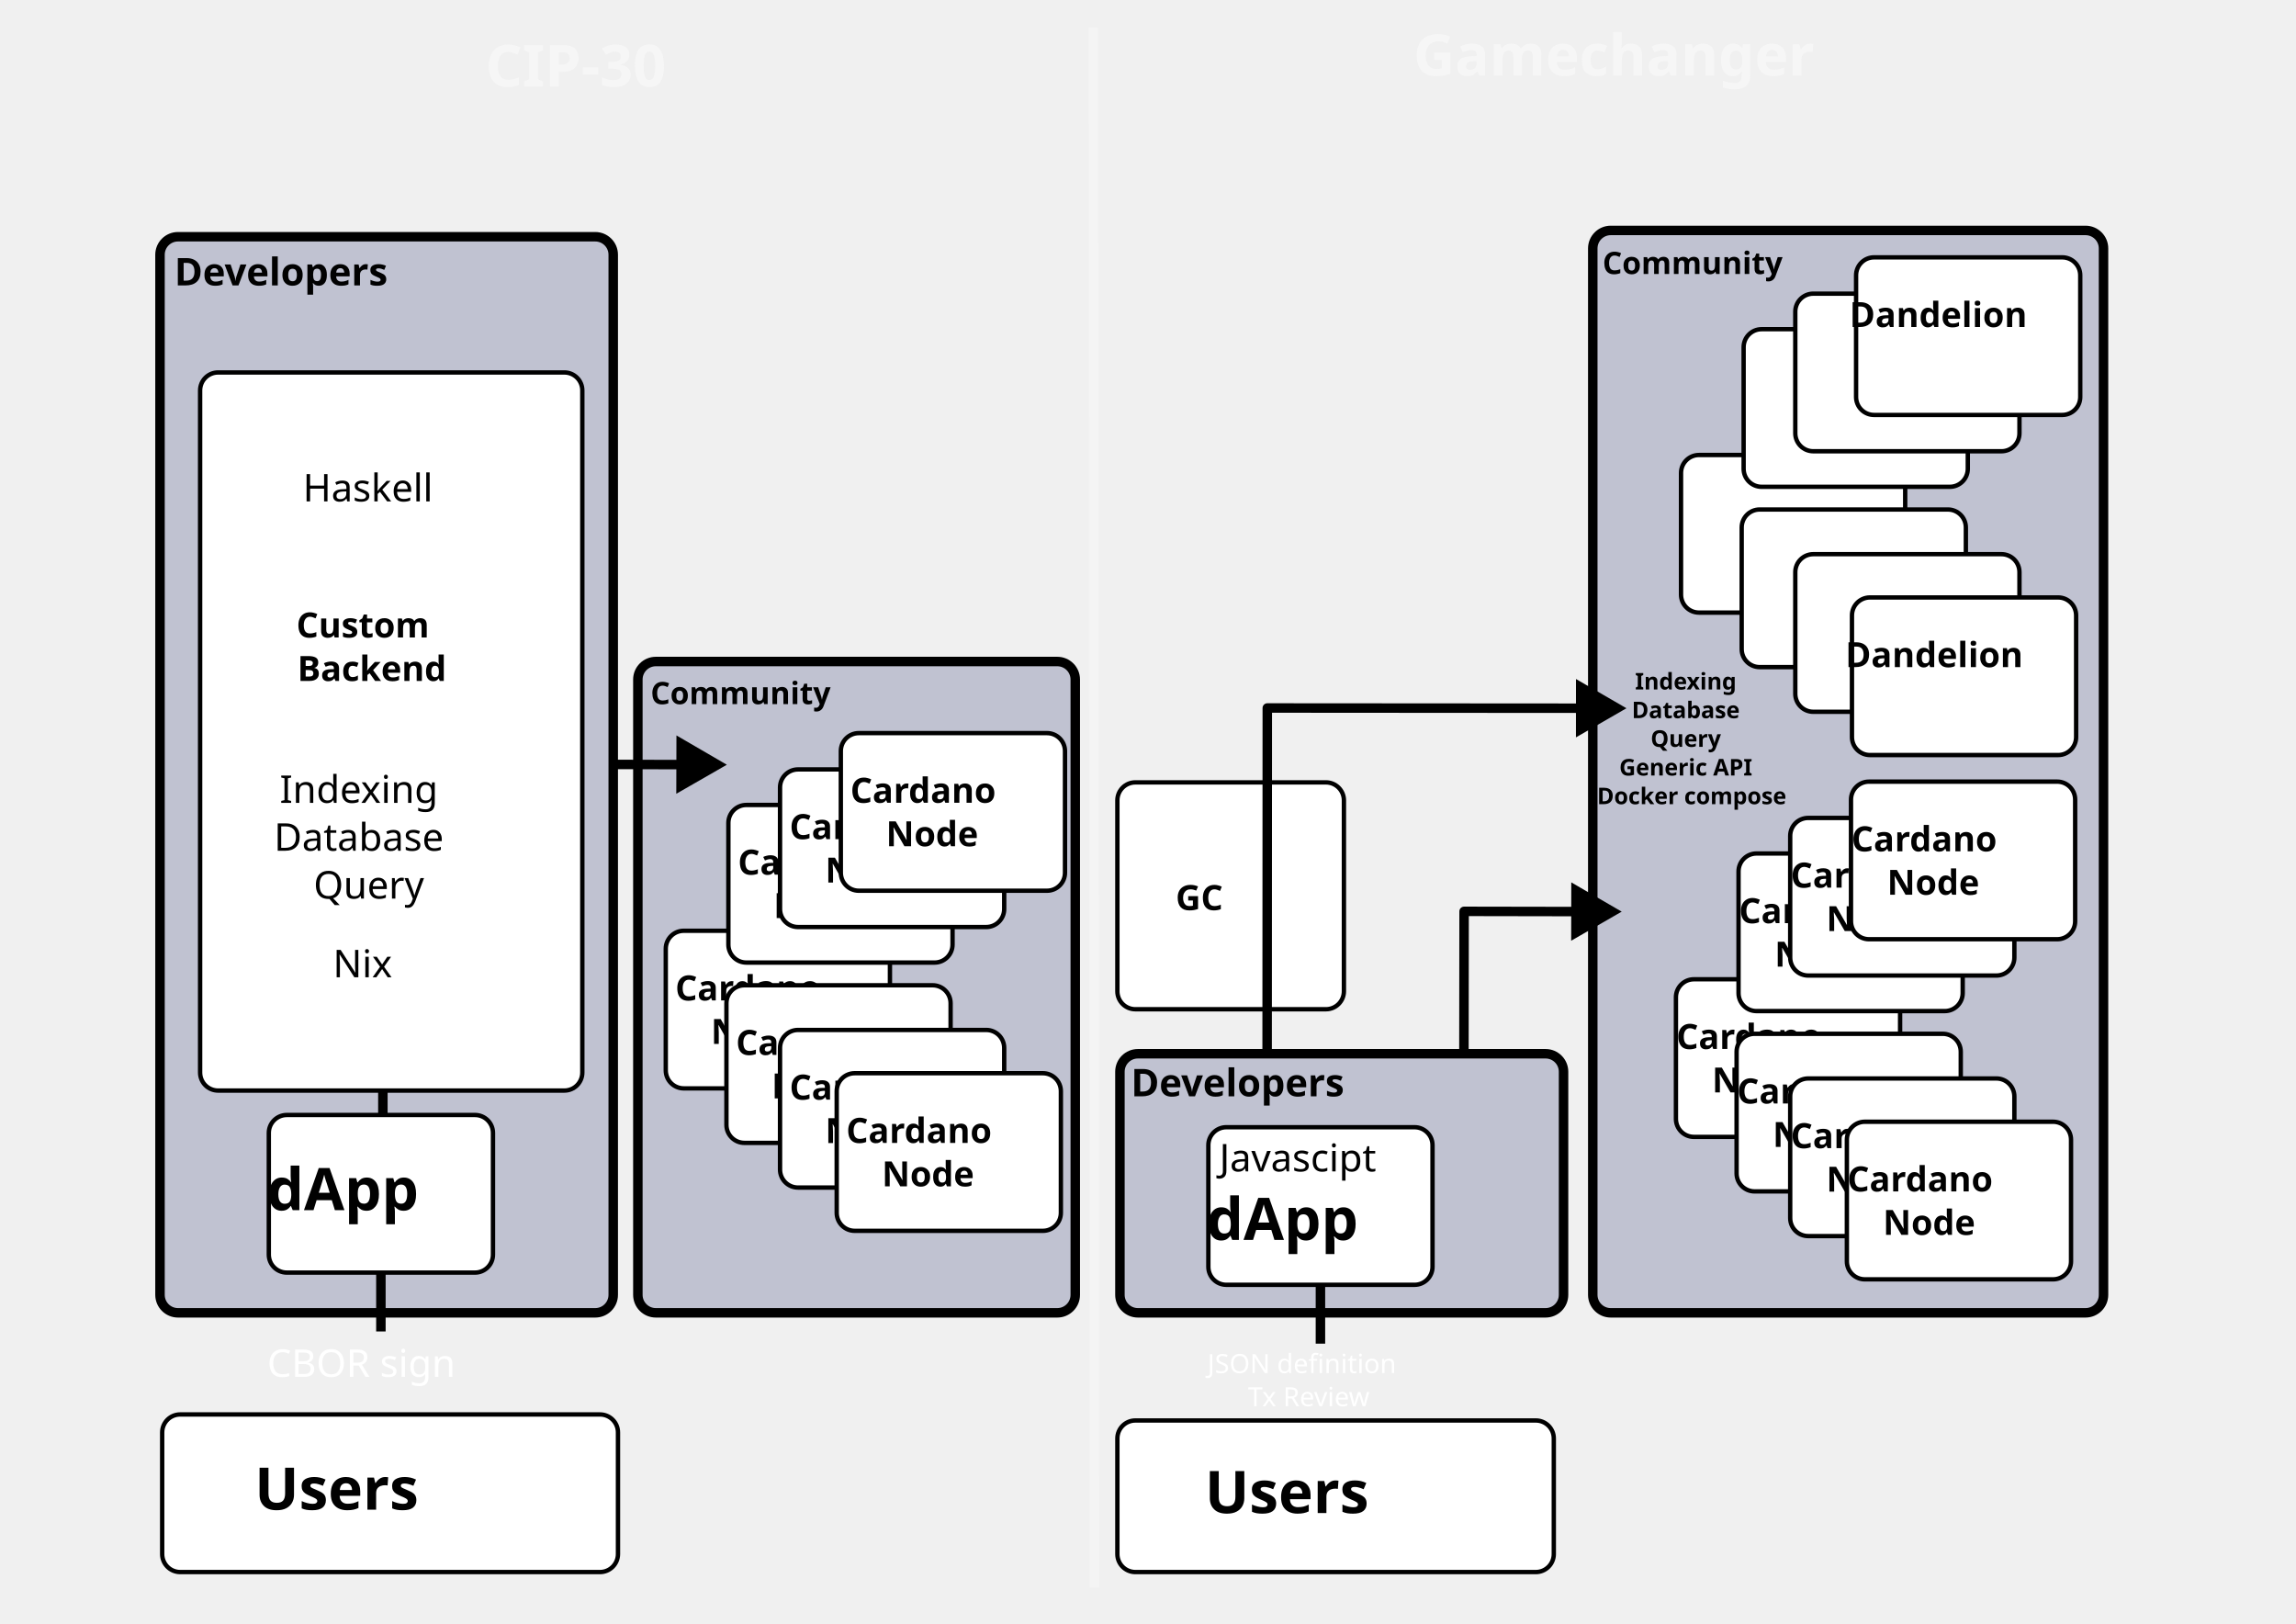
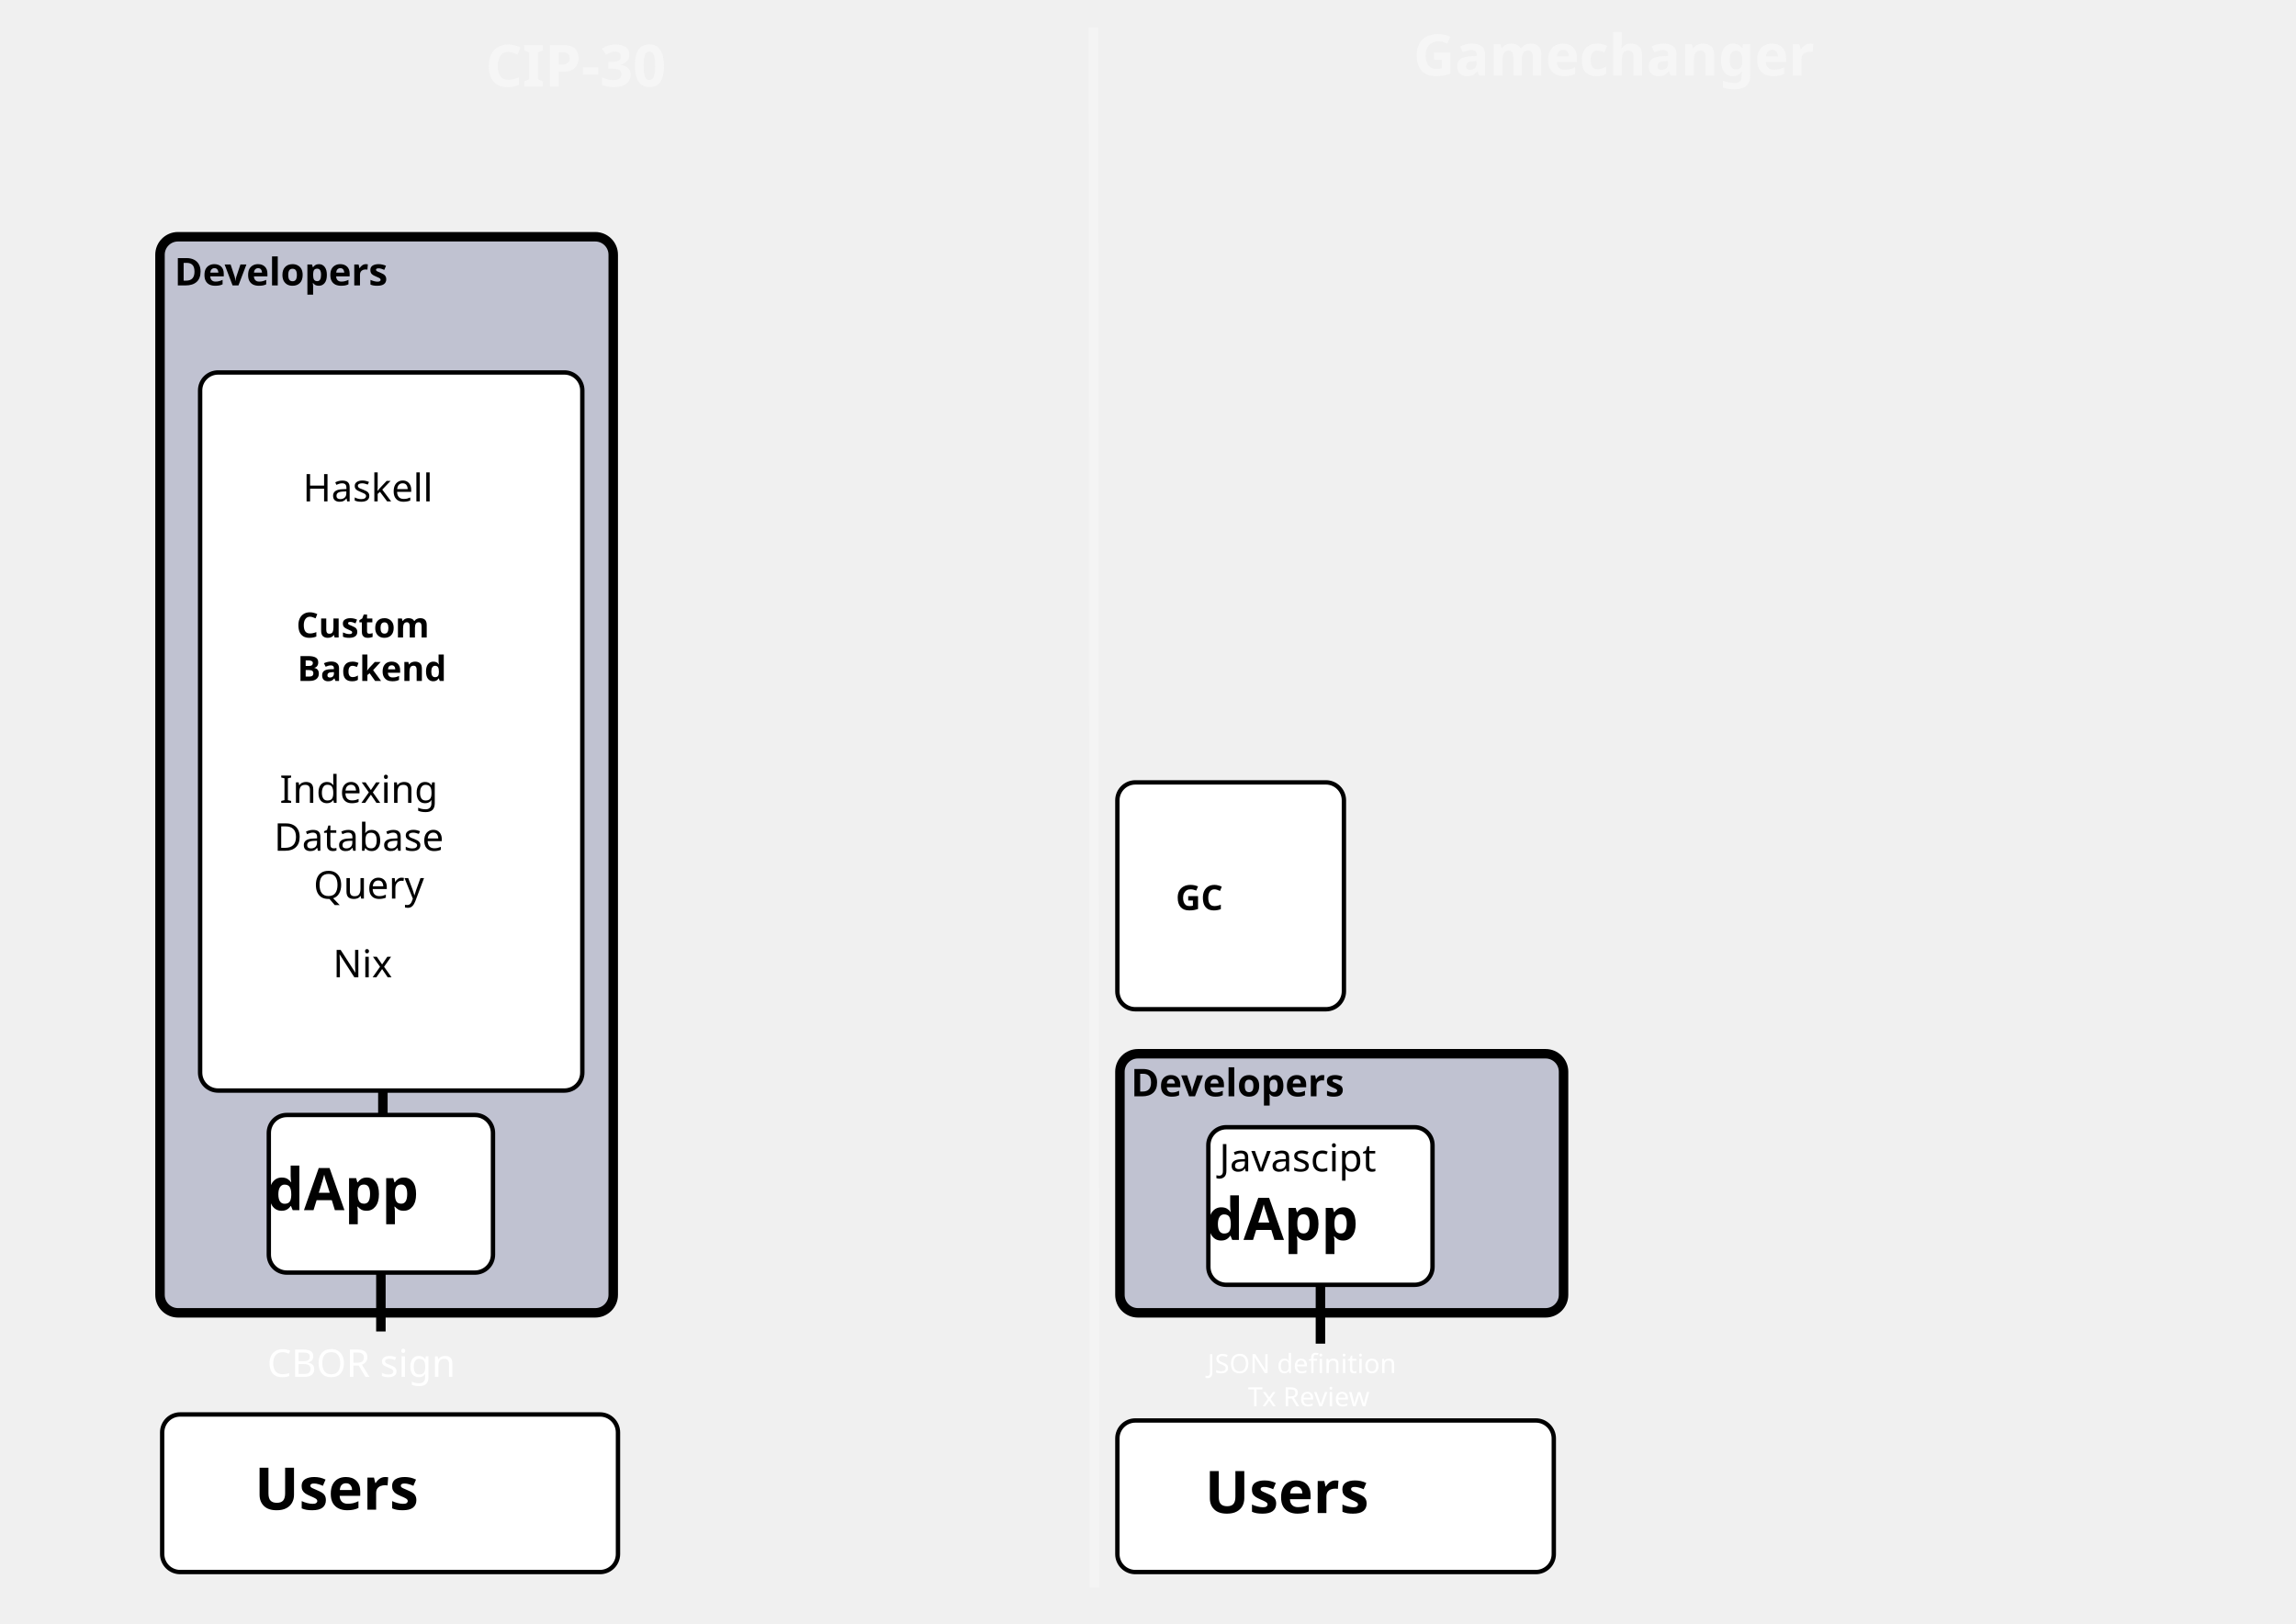
<svg xmlns="http://www.w3.org/2000/svg" width="420mm" height="297mm" viewBox="0 0 420 297" version="1.1" id="svg5">
  <defs id="defs2">
    <marker style="overflow:visible" id="TriangleStart" refX="0" refY="0" orient="auto-start-reverse" markerWidth="5.324" markerHeight="6.155" viewBox="0 0 5.324 6.155" preserveAspectRatio="xMidYMid">
      <path transform="scale(0.5)" style="fill:context-stroke;fill-rule:evenodd;stroke:context-stroke;stroke-width:1pt" d="M 5.77,0 -2.88,5 V -5 Z" id="path135" />
    </marker>
    <marker style="overflow:visible" id="TriangleStart-9" refX="0" refY="0" orient="auto-start-reverse" markerWidth="5.324" markerHeight="6.155" viewBox="0 0 5.324 6.155" preserveAspectRatio="xMidYMid">
      <path transform="scale(0.5)" style="fill:context-stroke;fill-rule:evenodd;stroke:context-stroke;stroke-width:1pt" d="M 5.77,0 -2.88,5 V -5 Z" id="path135-3" />
    </marker>
    <marker style="overflow:visible" id="TriangleStart-9-0" refX="0" refY="0" orient="auto-start-reverse" markerWidth="5.324" markerHeight="6.155" viewBox="0 0 5.324 6.155" preserveAspectRatio="xMidYMid">
      <path transform="scale(0.5)" style="fill:context-stroke;fill-rule:evenodd;stroke:context-stroke;stroke-width:1pt" d="M 5.77,0 -2.88,5 V -5 Z" id="path135-3-8" />
    </marker>
  </defs>
  <g id="layer2" style="display:none">
    <rect style="fill:#989cb9;stroke:#0066e5;stroke-width:1.5" id="rect1612" width="447.203" height="356.193" x="-7.608" y="-32.158" ry="3.29" />
  </g>
  <g id="layer1" style="display:inline">
    <text xml:space="preserve" style="font-size:7.004px;font-family:Verdana;-inkscape-font-specification:'Verdana, Normal';text-align:center;text-anchor:middle;fill:#010101;fill-opacity:1;stroke:none;stroke-width:0.867;stroke-linecap:round;stroke-linejoin:round;stroke-opacity:1" x="248.425" y="125.706" id="text2185-1-6">
      <tspan id="tspan2183-2-8" style="stroke-width:0.867" x="248.425" y="125.706" />
    </text>
    <path style="fill:#949494;fill-opacity:0.146;stroke:#fcfcfc;stroke-width:1.734;stroke-linecap:butt;stroke-linejoin:round;stroke-dasharray:none;stroke-opacity:0.285" d="M 200.215,290.354 200.003,5.02" id="path2274-9-4-1-5-6" />
    <text xml:space="preserve" style="font-size:7.004px;font-family:Verdana;-inkscape-font-specification:'Verdana, Normal';text-align:center;text-anchor:middle;fill:#1ad1ff;fill-opacity:0.61;stroke:#000000;stroke-width:1.734;stroke-linecap:butt;stroke-linejoin:round;stroke-dasharray:none;stroke-opacity:1" x="129.654" y="60.49" id="text5810">
      <tspan id="tspan5808" style="stroke-width:1.734" x="129.654" y="60.49" />
    </text>
    <text xml:space="preserve" style="font-size:10.587px;font-family:Verdana;-inkscape-font-specification:'Verdana, Normal';text-align:center;text-anchor:middle;fill:#fafafa;fill-opacity:0.558;stroke:none;stroke-width:1.31;stroke-linecap:round;stroke-linejoin:round;stroke-opacity:1" x="112.197" y="15.818" id="text2185-2-0">
      <tspan id="tspan2183-0-9" style="font-weight:bold;fill:#fafafa;fill-opacity:0.558;stroke-width:1.31" x="112.197" y="15.818">CIP-30</tspan>
    </text>
    <text xml:space="preserve" style="font-size:10.462px;font-family:Verdana;-inkscape-font-specification:'Verdana, Normal';text-align:center;text-anchor:middle;display:inline;fill:#fafafa;fill-opacity:0.558;stroke:none;stroke-width:1.295;stroke-linecap:round;stroke-linejoin:round;stroke-opacity:1" x="302.033" y="13.817" id="text2185-2-0-3">
      <tspan id="tspan2183-0-9-6" style="font-weight:bold;fill:#fafafa;fill-opacity:0.558;stroke-width:1.295" x="302.033" y="13.817">Gamechanger</tspan>
    </text>
  </g>
  <g id="layer6" style="display:inline">
    <rect style="display:inline;fill:#ffffff;stroke:#000000;stroke-width:0.799;stroke-linecap:round;stroke-linejoin:round;stroke-opacity:1" id="rect234-3" width="83.376" height="28.826" x="29.668" y="258.698" ry="3.29" />
    <text xml:space="preserve" style="font-size:10.732px;font-family:Verdana;-inkscape-font-specification:'Verdana, Normal';text-align:center;text-anchor:middle;display:inline;fill:#010101;fill-opacity:1;stroke:#000000;stroke-width:1.328;stroke-linecap:round;stroke-linejoin:round;stroke-opacity:1" x="68.551" y="276.108" id="text952-6">
      <tspan id="tspan950-7" style="font-weight:bold;fill:#010101;fill-opacity:1;stroke:none;stroke-width:1.328" x="68.551" y="276.108">Users</tspan>
    </text>
    <rect style="display:inline;fill:#ffffff;stroke:#000000;stroke-width:0.799;stroke-linecap:round;stroke-linejoin:round;stroke-opacity:1" id="rect234-3-4" width="79.836" height="27.723" x="204.396" y="259.801" ry="3.29" />
    <text xml:space="preserve" style="font-size:10.732px;font-family:Verdana;-inkscape-font-specification:'Verdana, Normal';text-align:center;text-anchor:middle;display:inline;fill:#010101;fill-opacity:1;stroke:#000000;stroke-width:1.328;stroke-linecap:round;stroke-linejoin:round;stroke-opacity:1" x="242.382" y="276.734" id="text952-6-3">
      <tspan id="tspan950-7-0" style="font-weight:bold;fill:#010101;fill-opacity:1;stroke:none;stroke-width:1.328" x="242.382" y="276.734">Users</tspan>
    </text>
  </g>
  <g id="layer5" style="display:inline">
    <rect style="fill:#9b9fba;fill-opacity:0.561;stroke:#000000;stroke-width:1.734;stroke-linecap:butt;stroke-linejoin:round;stroke-dasharray:none;stroke-opacity:1" id="rect4160-9" width="81.151" height="47.385" x="204.864" y="192.726" ry="3.29" />
    <rect style="fill:#ffffff;stroke:#000000;stroke-width:0.799;stroke-linecap:round;stroke-linejoin:round;stroke-opacity:1" id="rect234-31" width="41.006" height="28.826" x="221.04" y="206.162" ry="3.29" />
    <text xml:space="preserve" style="font-size:10.732px;font-family:Verdana;-inkscape-font-specification:'Verdana, Normal';text-align:center;text-anchor:middle;fill:#010101;fill-opacity:1;stroke:#000000;stroke-width:1.328;stroke-linecap:round;stroke-linejoin:round;stroke-opacity:1" x="241.543" y="226.783" id="text952-9">
      <tspan id="tspan950-4" style="font-weight:bold;fill:#010101;fill-opacity:1;stroke:none;stroke-width:1.328" x="241.543" y="226.783">dApp</tspan>
    </text>
    <text xml:space="preserve" style="font-size:7.004px;font-family:Verdana;-inkscape-font-specification:'Verdana, Normal';text-align:center;text-anchor:middle;fill:#010101;fill-opacity:1;stroke:none;stroke-width:0.867;stroke-linecap:round;stroke-linejoin:round;stroke-opacity:1" x="241.955" y="214.248" id="text2185-7">
      <tspan id="tspan2183-8" style="stroke-width:0.867" x="241.955" y="214.248">Javascipt</tspan>
    </text>
    <path style="fill:#010101;fill-opacity:1;stroke:#000000;stroke-width:1.734;stroke-linecap:butt;stroke-linejoin:round;stroke-dasharray:none;stroke-opacity:1" d="M 241.543,245.752 V 234.988" id="path2274-8" />
    <rect style="fill:#ffffff;stroke:#000000;stroke-width:0.799;stroke-linecap:round;stroke-linejoin:round;stroke-opacity:1" id="rect234-5-7" width="41.443" height="41.492" x="204.396" y="143.096" ry="3.29" />
    <text xml:space="preserve" style="font-size:6.358px;font-family:Verdana;-inkscape-font-specification:'Verdana, Normal';text-align:center;text-anchor:middle;fill:#010101;fill-opacity:1;stroke:#000000;stroke-width:0.787;stroke-linecap:round;stroke-linejoin:round;stroke-opacity:1" x="223.519" y="166.45" id="text952-3-8">
      <tspan style="font-weight:bold;fill:#010101;fill-opacity:1;stroke:none;stroke-width:0.787" x="223.519" y="166.45" id="tspan1962-5">GC</tspan>
    </text>
    <text xml:space="preserve" style="font-size:7.004px;font-family:Verdana;-inkscape-font-specification:'Verdana, Normal';text-align:center;text-anchor:middle;fill:#010101;fill-opacity:1;stroke:none;stroke-width:0.867;stroke-linecap:round;stroke-linejoin:round;stroke-opacity:1" x="230.942" y="200.515" id="text2185-2-6">
      <tspan id="tspan2183-0-8" style="font-weight:bold;stroke-width:0.867" x="230.942" y="200.515">Developers</tspan>
    </text>
    <text xml:space="preserve" style="font-size:4.85px;font-family:Verdana;-inkscape-font-specification:'Verdana, Normal';text-align:center;text-anchor:middle;display:inline;fill:#ffffff;fill-opacity:1;stroke:none;stroke-width:0.6;stroke-linecap:round;stroke-linejoin:round;stroke-opacity:1" x="242.567" y="251.13" id="text2185-1-3-4">
      <tspan id="tspan2183-2-1-9" style="fill:#ffffff;fill-opacity:1;stroke-width:0.6" x="242.567" y="251.13">JSON definition</tspan>
      <tspan style="fill:#ffffff;fill-opacity:1;stroke-width:0.6" x="242.567" y="257.193" id="tspan8345">Tx Review</tspan>
    </text>
  </g>
  <g id="layer3" style="display:inline">
    <rect style="fill:#9b9fba;fill-opacity:0.561;stroke:#000000;stroke-width:1.734;stroke-linecap:butt;stroke-linejoin:round;stroke-dasharray:none;stroke-opacity:1" id="rect4160" width="82.909" height="196.812" x="29.268" y="43.299" ry="3.29" />
    <rect style="fill:#ffffff;stroke:#000000;stroke-width:0.799;stroke-linecap:round;stroke-linejoin:round;stroke-opacity:1" id="rect234" width="41.006" height="28.826" x="49.173" y="203.927" ry="3.29" />
    <text xml:space="preserve" style="font-size:10.732px;font-family:Verdana;-inkscape-font-specification:'Verdana, Normal';text-align:center;text-anchor:middle;fill:#010101;fill-opacity:1;stroke:#000000;stroke-width:1.328;stroke-linecap:round;stroke-linejoin:round;stroke-opacity:1" x="69.676" y="221.337" id="text952">
      <tspan id="tspan950" style="font-weight:bold;fill:#010101;fill-opacity:1;stroke:none;stroke-width:1.328" x="69.676" y="221.337">dApp</tspan>
    </text>
    <rect style="fill:#ffffff;stroke:#000000;stroke-width:0.799;stroke-linecap:round;stroke-linejoin:round;stroke-opacity:1" id="rect234-5" width="69.915" height="131.339" x="36.607" y="68.121" ry="3.29" />
    <text xml:space="preserve" style="font-size:6.358px;font-family:Verdana;-inkscape-font-specification:'Verdana, Normal';text-align:center;text-anchor:middle;fill:#010101;fill-opacity:1;stroke:#000000;stroke-width:0.787;stroke-linecap:round;stroke-linejoin:round;stroke-opacity:1" x="72.163" y="116.593" id="text952-3">
      <tspan id="tspan950-5" style="font-weight:bold;fill:#010101;fill-opacity:1;stroke:none;stroke-width:0.787" x="72.163" y="116.593">Custom</tspan>
      <tspan style="font-weight:bold;fill:#010101;fill-opacity:1;stroke:none;stroke-width:0.787" x="72.163" y="124.54" id="tspan1962">Backend</tspan>
    </text>
    <text xml:space="preserve" style="font-size:7.004px;font-family:Verdana;-inkscape-font-specification:'Verdana, Normal';text-align:center;text-anchor:middle;fill:#010101;fill-opacity:1;stroke:none;stroke-width:0.867;stroke-linecap:round;stroke-linejoin:round;stroke-opacity:1" x="71.852" y="91.706" id="text2185">
      <tspan id="tspan2183" style="stroke-width:0.867" x="71.852" y="91.706">Haskell</tspan>
    </text>
    <text xml:space="preserve" style="font-size:7.004px;font-family:Verdana;-inkscape-font-specification:'Verdana, Normal';text-align:center;text-anchor:middle;fill:#010101;fill-opacity:1;stroke:none;stroke-width:0.867;stroke-linecap:round;stroke-linejoin:round;stroke-opacity:1" x="55.967" y="52.201" id="text2185-2">
      <tspan id="tspan2183-0" style="font-weight:bold;stroke-width:0.867" x="55.967" y="52.201">Developers</tspan>
    </text>
    <text xml:space="preserve" style="font-size:7.004px;font-family:Verdana;-inkscape-font-specification:'Verdana, Normal';text-align:center;text-anchor:middle;fill:#010101;fill-opacity:1;stroke:none;stroke-width:0.867;stroke-linecap:round;stroke-linejoin:round;stroke-opacity:1" x="70.879" y="178.737" id="text2185-1">
      <tspan id="tspan2183-2" style="stroke-width:0.867" x="70.879" y="178.737">Nix</tspan>
    </text>
    <path style="fill:#010101;fill-opacity:1;stroke:#000000;stroke-width:1.734;stroke-linecap:butt;stroke-linejoin:round;stroke-dasharray:none;stroke-opacity:1" d="m 69.676,243.517 v -10.764" id="path2274" />
    <path style="fill:#010101;fill-opacity:1;stroke:#000000;stroke-width:1.734;stroke-linecap:butt;stroke-linejoin:round;stroke-dasharray:none;stroke-opacity:1" d="m 70.039,203.914 v -4.455" id="path2274-9" />
    <text xml:space="preserve" style="font-size:7.004px;font-family:Verdana;-inkscape-font-specification:'Verdana, Normal';text-align:center;text-anchor:middle;fill:#010101;fill-opacity:1;stroke:none;stroke-width:0.867;stroke-linecap:round;stroke-linejoin:round;stroke-opacity:1" x="72.023" y="146.841" id="text2185-7-7-3">
      <tspan id="tspan2183-8-1-9" style="stroke-width:0.867" x="72.023" y="146.841">Indexing</tspan>
      <tspan style="stroke-width:0.867" x="72.023" y="155.596" id="tspan4725-4">Database</tspan>
      <tspan style="stroke-width:0.867" x="72.023" y="164.35" id="tspan4727-8">Query</tspan>
    </text>
    <text xml:space="preserve" style="font-size:7.004px;font-family:Verdana;-inkscape-font-specification:'Verdana, Normal';text-align:center;text-anchor:middle;fill:#ffffff;fill-opacity:1;stroke:none;stroke-width:0.867;stroke-linecap:round;stroke-linejoin:round;stroke-opacity:1" x="70.649" y="251.823" id="text2185-1-3">
      <tspan id="tspan2183-2-1" style="fill:#ffffff;fill-opacity:1;stroke-width:0.867" x="70.649" y="251.823">CBOR sign</tspan>
    </text>
  </g>
-   <g id="layer7" style="display:inline">
+   <g id="layer7" style="display:none">
    <rect style="display:inline;fill:#9b9fba;fill-opacity:0.561;stroke:#000000;stroke-width:1.734;stroke-linecap:butt;stroke-linejoin:round;stroke-dasharray:none;stroke-opacity:1" id="rect5704" width="80.013" height="119.122" x="116.683" y="120.989" ry="3.29" />
    <rect style="display:inline;fill:#ffffff;stroke:#000000;stroke-width:0.799;stroke-linecap:round;stroke-linejoin:round;stroke-opacity:1" id="rect234-5-6" width="41.006" height="28.826" x="121.787" y="170.234" ry="3.29" />
    <text xml:space="preserve" style="font-size:6.358px;font-family:Verdana;-inkscape-font-specification:'Verdana, Normal';text-align:center;text-anchor:middle;display:inline;fill:#010101;fill-opacity:1;stroke:#000000;stroke-width:0.787;stroke-linecap:round;stroke-linejoin:round;stroke-opacity:1" x="142.621" y="182.976" id="text952-3-2">
      <tspan style="font-weight:bold;fill:#010101;fill-opacity:1;stroke:none;stroke-width:0.787" x="142.621" y="182.976" id="tspan1962-1">Cardano</tspan>
      <tspan style="font-weight:bold;fill:#010101;fill-opacity:1;stroke:none;stroke-width:0.787" x="142.621" y="190.923" id="tspan2011">Node</tspan>
    </text>
    <rect style="display:inline;fill:#ffffff;stroke:#000000;stroke-width:0.799;stroke-linecap:round;stroke-linejoin:round;stroke-opacity:1" id="rect234-5-6-2" width="41.006" height="28.826" x="132.884" y="180.203" ry="3.29" />
    <text xml:space="preserve" style="font-size:6.358px;font-family:Verdana;-inkscape-font-specification:'Verdana, Normal';text-align:center;text-anchor:middle;display:inline;fill:#010101;fill-opacity:1;stroke:#000000;stroke-width:0.787;stroke-linecap:round;stroke-linejoin:round;stroke-opacity:1" x="153.718" y="192.946" id="text952-3-2-7">
      <tspan style="font-weight:bold;fill:#010101;fill-opacity:1;stroke:none;stroke-width:0.787" x="153.718" y="192.946" id="tspan1962-1-0">Cardano</tspan>
      <tspan style="font-weight:bold;fill:#010101;fill-opacity:1;stroke:none;stroke-width:0.787" x="153.718" y="200.893" id="tspan2011-9">Node</tspan>
    </text>
    <rect style="display:inline;fill:#ffffff;stroke:#000000;stroke-width:0.799;stroke-linecap:round;stroke-linejoin:round;stroke-opacity:1" id="rect234-5-6-3" width="41.006" height="28.826" x="142.689" y="188.375" ry="3.29" />
    <text xml:space="preserve" style="font-size:6.358px;font-family:Verdana;-inkscape-font-specification:'Verdana, Normal';text-align:center;text-anchor:middle;display:inline;fill:#010101;fill-opacity:1;stroke:#000000;stroke-width:0.787;stroke-linecap:round;stroke-linejoin:round;stroke-opacity:1" x="163.523" y="201.117" id="text952-3-2-6">
      <tspan style="font-weight:bold;fill:#010101;fill-opacity:1;stroke:none;stroke-width:0.787" x="163.523" y="201.117" id="tspan1962-1-06">Cardano</tspan>
      <tspan style="font-weight:bold;fill:#010101;fill-opacity:1;stroke:none;stroke-width:0.787" x="163.523" y="209.064" id="tspan2011-2">Node</tspan>
    </text>
    <rect style="display:inline;fill:#ffffff;stroke:#000000;stroke-width:0.799;stroke-linecap:round;stroke-linejoin:round;stroke-opacity:1" id="rect234-5-6-6" width="41.006" height="28.826" x="153.056" y="196.288" ry="3.29" />
    <text xml:space="preserve" style="font-size:6.358px;font-family:Verdana;-inkscape-font-specification:'Verdana, Normal';text-align:center;text-anchor:middle;display:inline;fill:#010101;fill-opacity:1;stroke:#000000;stroke-width:0.787;stroke-linecap:round;stroke-linejoin:round;stroke-opacity:1" x="173.89" y="209.03" id="text952-3-2-1">
      <tspan style="font-weight:bold;fill:#010101;fill-opacity:1;stroke:none;stroke-width:0.787" x="173.89" y="209.03" id="tspan1962-1-8">Cardano</tspan>
      <tspan style="font-weight:bold;fill:#010101;fill-opacity:1;stroke:none;stroke-width:0.787" x="173.89" y="216.977" id="tspan2011-7">Node</tspan>
    </text>
    <rect style="display:inline;fill:#ffffff;stroke:#000000;stroke-width:0.799;stroke-linecap:round;stroke-linejoin:round;stroke-opacity:1" id="rect234-5-6-9" width="41.006" height="28.826" x="133.239" y="147.226" ry="3.29" />
    <text xml:space="preserve" style="font-size:6.358px;font-family:Verdana;-inkscape-font-specification:'Verdana, Normal';text-align:center;text-anchor:middle;display:inline;fill:#010101;fill-opacity:1;stroke:#000000;stroke-width:0.787;stroke-linecap:round;stroke-linejoin:round;stroke-opacity:1" x="154.073" y="159.968" id="text952-3-2-2">
      <tspan style="font-weight:bold;fill:#010101;fill-opacity:1;stroke:none;stroke-width:0.787" x="154.073" y="159.968" id="tspan1962-1-02">Cardano</tspan>
      <tspan style="font-weight:bold;fill:#010101;fill-opacity:1;stroke:none;stroke-width:0.787" x="154.073" y="167.915" id="tspan2011-3">Node</tspan>
    </text>
    <rect style="display:inline;fill:#ffffff;stroke:#000000;stroke-width:0.799;stroke-linecap:round;stroke-linejoin:round;stroke-opacity:1" id="rect234-5-6-7" width="41.006" height="28.826" x="142.689" y="140.725" ry="3.29" />
    <text xml:space="preserve" style="font-size:6.358px;font-family:Verdana;-inkscape-font-specification:'Verdana, Normal';text-align:center;text-anchor:middle;display:inline;fill:#010101;fill-opacity:1;stroke:#000000;stroke-width:0.787;stroke-linecap:round;stroke-linejoin:round;stroke-opacity:1" x="163.523" y="153.467" id="text952-3-2-5">
      <tspan style="font-weight:bold;fill:#010101;fill-opacity:1;stroke:none;stroke-width:0.787" x="163.523" y="153.467" id="tspan1962-1-9">Cardano</tspan>
      <tspan style="font-weight:bold;fill:#010101;fill-opacity:1;stroke:none;stroke-width:0.787" x="163.523" y="161.414" id="tspan2011-22">Node</tspan>
    </text>
    <rect style="display:inline;fill:#ffffff;stroke:#000000;stroke-width:0.799;stroke-linecap:round;stroke-linejoin:round;stroke-opacity:1" id="rect234-5-6-8" width="41.006" height="28.826" x="153.81" y="134.084" ry="3.29" />
    <text xml:space="preserve" style="font-size:6.358px;font-family:Verdana;-inkscape-font-specification:'Verdana, Normal';text-align:center;text-anchor:middle;display:inline;fill:#010101;fill-opacity:1;stroke:#000000;stroke-width:0.787;stroke-linecap:round;stroke-linejoin:round;stroke-opacity:1" x="174.644" y="146.826" id="text952-3-2-9">
      <tspan style="font-weight:bold;fill:#010101;fill-opacity:1;stroke:none;stroke-width:0.787" x="174.644" y="146.826" id="tspan1962-1-7">Cardano</tspan>
      <tspan style="font-weight:bold;fill:#010101;fill-opacity:1;stroke:none;stroke-width:0.787" x="174.644" y="154.774" id="tspan2011-36">Node</tspan>
    </text>
    <rect style="display:inline;fill:#9b9fba;fill-opacity:0.561;stroke:#000000;stroke-width:1.734;stroke-linecap:butt;stroke-linejoin:round;stroke-dasharray:none;stroke-opacity:1" id="rect5704-6" width="93.429" height="197.966" x="291.361" y="42.145" ry="3.29" />
    <text xml:space="preserve" style="font-size:5.639px;font-family:Verdana;-inkscape-font-specification:'Verdana, Normal';text-align:center;text-anchor:middle;display:inline;fill:#000000;fill-opacity:1;stroke:none;stroke-width:0.698;stroke-linecap:round;stroke-linejoin:round;stroke-opacity:1" x="313.28" y="50.108" id="text2185-2-7-5">
      <tspan id="tspan2183-0-3-6" style="font-weight:bold;fill:#000000;fill-opacity:1;stroke-width:0.698" x="313.28" y="50.108">Community</tspan>
    </text>
    <text xml:space="preserve" style="font-size:5.639px;font-family:Verdana;-inkscape-font-specification:'Verdana, Normal';text-align:center;text-anchor:middle;display:inline;fill:#000000;fill-opacity:1;stroke:none;stroke-width:0.698;stroke-linecap:round;stroke-linejoin:round;stroke-opacity:1" x="139.141" y="128.779" id="text2185-2-7-5-5">
      <tspan id="tspan2183-0-3-6-0" style="font-weight:bold;fill:#000000;fill-opacity:1;stroke-width:0.698" x="139.141" y="128.779">Community</tspan>
    </text>
    <g id="g4463" transform="matrix(0.8668749,0,0,0.8668749,26.54383,131.7301)" style="display:inline">
      <rect style="fill:#ffffff;stroke:#000000;stroke-width:0.922;stroke-linecap:round;stroke-linejoin:round;stroke-opacity:1" id="rect234-5-6-0" width="47.303" height="33.253" x="323.033" y="54.652" ry="3.795" />
      <text xml:space="preserve" style="font-size:7.334px;font-family:Verdana;-inkscape-font-specification:'Verdana, Normal';text-align:center;text-anchor:middle;fill:#010101;fill-opacity:1;stroke:#000000;stroke-width:0.908;stroke-linecap:round;stroke-linejoin:round;stroke-opacity:1" x="347.066" y="69.351" id="text952-3-2-3">
        <tspan style="font-weight:bold;fill:#010101;fill-opacity:1;stroke:none;stroke-width:0.908" x="347.066" y="69.351" id="tspan1962-1-6">Cardano</tspan>
        <tspan style="font-weight:bold;fill:#010101;fill-opacity:1;stroke:none;stroke-width:0.908" x="347.066" y="78.519" id="tspan2011-1">Node</tspan>
      </text>
      <rect style="fill:#ffffff;stroke:#000000;stroke-width:0.922;stroke-linecap:round;stroke-linejoin:round;stroke-opacity:1" id="rect234-5-6-2-0" width="47.303" height="33.253" x="335.834" y="66.153" ry="3.795" />
      <text xml:space="preserve" style="font-size:7.334px;font-family:Verdana;-inkscape-font-specification:'Verdana, Normal';text-align:center;text-anchor:middle;fill:#010101;fill-opacity:1;stroke:#000000;stroke-width:0.908;stroke-linecap:round;stroke-linejoin:round;stroke-opacity:1" x="359.868" y="80.852" id="text952-3-2-7-6">
        <tspan style="font-weight:bold;fill:#010101;fill-opacity:1;stroke:none;stroke-width:0.908" x="359.868" y="80.852" id="tspan1962-1-0-3">Cardano</tspan>
        <tspan style="font-weight:bold;fill:#010101;fill-opacity:1;stroke:none;stroke-width:0.908" x="359.868" y="90.019" id="tspan2011-9-2">Node</tspan>
      </text>
      <rect style="fill:#ffffff;stroke:#000000;stroke-width:0.922;stroke-linecap:round;stroke-linejoin:round;stroke-opacity:1" id="rect234-5-6-3-0" width="47.303" height="33.253" x="347.145" y="75.58" ry="3.795" />
      <text xml:space="preserve" style="font-size:7.334px;font-family:Verdana;-inkscape-font-specification:'Verdana, Normal';text-align:center;text-anchor:middle;fill:#010101;fill-opacity:1;stroke:#000000;stroke-width:0.908;stroke-linecap:round;stroke-linejoin:round;stroke-opacity:1" x="371.179" y="90.278" id="text952-3-2-6-6">
        <tspan style="font-weight:bold;fill:#010101;fill-opacity:1;stroke:none;stroke-width:0.908" x="371.179" y="90.278" id="tspan1962-1-06-1">Cardano</tspan>
        <tspan style="font-weight:bold;fill:#010101;fill-opacity:1;stroke:none;stroke-width:0.908" x="371.179" y="99.446" id="tspan2011-2-5">Node</tspan>
      </text>
      <rect style="fill:#ffffff;stroke:#000000;stroke-width:0.922;stroke-linecap:round;stroke-linejoin:round;stroke-opacity:1" id="rect234-5-6-6-5" width="47.303" height="33.253" x="359.103" y="84.707" ry="3.795" />
      <text xml:space="preserve" style="font-size:7.334px;font-family:Verdana;-inkscape-font-specification:'Verdana, Normal';text-align:center;text-anchor:middle;fill:#010101;fill-opacity:1;stroke:#000000;stroke-width:0.908;stroke-linecap:round;stroke-linejoin:round;stroke-opacity:1" x="383.137" y="99.406" id="text952-3-2-1-4">
        <tspan style="font-weight:bold;fill:#010101;fill-opacity:1;stroke:none;stroke-width:0.908" x="383.137" y="99.406" id="tspan1962-1-8-7">Cardano</tspan>
        <tspan style="font-weight:bold;fill:#010101;fill-opacity:1;stroke:none;stroke-width:0.908" x="383.137" y="108.574" id="tspan2011-7-6">Node</tspan>
      </text>
      <rect style="fill:#ffffff;stroke:#000000;stroke-width:0.922;stroke-linecap:round;stroke-linejoin:round;stroke-opacity:1" id="rect234-5-6-9-5" width="47.303" height="33.253" x="336.243" y="28.111" ry="3.795" />
      <text xml:space="preserve" style="font-size:7.334px;font-family:Verdana;-inkscape-font-specification:'Verdana, Normal';text-align:center;text-anchor:middle;fill:#010101;fill-opacity:1;stroke:#000000;stroke-width:0.908;stroke-linecap:round;stroke-linejoin:round;stroke-opacity:1" x="360.277" y="42.81" id="text952-3-2-2-6">
        <tspan style="font-weight:bold;fill:#010101;fill-opacity:1;stroke:none;stroke-width:0.908" x="360.277" y="42.81" id="tspan1962-1-02-9">Cardano</tspan>
        <tspan style="font-weight:bold;fill:#010101;fill-opacity:1;stroke:none;stroke-width:0.908" x="360.277" y="51.978" id="tspan2011-3-3">Node</tspan>
      </text>
      <rect style="fill:#ffffff;stroke:#000000;stroke-width:0.922;stroke-linecap:round;stroke-linejoin:round;stroke-opacity:1" id="rect234-5-6-7-7" width="47.303" height="33.253" x="347.145" y="20.611" ry="3.795" />
      <text xml:space="preserve" style="font-size:7.334px;font-family:Verdana;-inkscape-font-specification:'Verdana, Normal';text-align:center;text-anchor:middle;fill:#010101;fill-opacity:1;stroke:#000000;stroke-width:0.908;stroke-linecap:round;stroke-linejoin:round;stroke-opacity:1" x="371.179" y="35.31" id="text952-3-2-5-4">
        <tspan style="font-weight:bold;fill:#010101;fill-opacity:1;stroke:none;stroke-width:0.908" x="371.179" y="35.31" id="tspan1962-1-9-5">Cardano</tspan>
        <tspan style="font-weight:bold;fill:#010101;fill-opacity:1;stroke:none;stroke-width:0.908" x="371.179" y="44.478" id="tspan2011-22-2">Node</tspan>
      </text>
      <rect style="fill:#ffffff;stroke:#000000;stroke-width:0.922;stroke-linecap:round;stroke-linejoin:round;stroke-opacity:1" id="rect234-5-6-8-5" width="47.303" height="33.253" x="359.974" y="12.951" ry="3.795" />
      <text xml:space="preserve" style="font-size:7.334px;font-family:Verdana;-inkscape-font-specification:'Verdana, Normal';text-align:center;text-anchor:middle;fill:#010101;fill-opacity:1;stroke:#000000;stroke-width:0.908;stroke-linecap:round;stroke-linejoin:round;stroke-opacity:1" x="384.007" y="27.65" id="text952-3-2-9-4">
        <tspan style="font-weight:bold;fill:#010101;fill-opacity:1;stroke:none;stroke-width:0.908" x="384.007" y="27.65" id="tspan1962-1-7-7">Cardano</tspan>
        <tspan style="font-weight:bold;fill:#010101;fill-opacity:1;stroke:none;stroke-width:0.908" x="384.007" y="36.818" id="tspan2011-36-4">Node</tspan>
      </text>
    </g>
    <g id="g6426" transform="matrix(0.8668749,0,0,0.8668749,28.55184,41.40586)" style="display:inline">
      <rect style="fill:#ffffff;stroke:#000000;stroke-width:0.922;stroke-linecap:round;stroke-linejoin:round;stroke-opacity:1" id="rect234-5-6-0-6" width="47.303" height="33.253" x="321.791" y="48.232" ry="3.795" />
      <rect style="fill:#ffffff;stroke:#000000;stroke-width:0.922;stroke-linecap:round;stroke-linejoin:round;stroke-opacity:1" id="rect234-5-6-2-0-5" width="47.303" height="33.253" x="334.593" y="59.732" ry="3.795" />
      <rect style="fill:#ffffff;stroke:#000000;stroke-width:0.922;stroke-linecap:round;stroke-linejoin:round;stroke-opacity:1" id="rect234-5-6-3-0-7" width="47.303" height="33.253" x="345.904" y="69.159" ry="3.795" />
      <rect style="fill:#ffffff;stroke:#000000;stroke-width:0.922;stroke-linecap:round;stroke-linejoin:round;stroke-opacity:1" id="rect234-5-6-6-5-7" width="47.303" height="33.253" x="357.862" y="78.287" ry="3.795" />
      <text xml:space="preserve" style="font-size:7.334px;font-family:Verdana;-inkscape-font-specification:'Verdana, Normal';text-align:center;text-anchor:middle;fill:#010101;fill-opacity:1;stroke:#000000;stroke-width:0.908;stroke-linecap:round;stroke-linejoin:round;stroke-opacity:1" x="381.896" y="92.986" id="text952-3-2-1-4-2">
        <tspan style="font-weight:bold;fill:#010101;fill-opacity:1;stroke:none;stroke-width:0.908" x="381.896" y="92.986" id="tspan2011-7-6-6">Dandelion</tspan>
      </text>
      <rect style="fill:#ffffff;stroke:#000000;stroke-width:0.922;stroke-linecap:round;stroke-linejoin:round;stroke-opacity:1" id="rect234-5-6-9-5-1" width="47.303" height="33.253" x="335.002" y="21.691" ry="3.795" />
      <rect style="fill:#ffffff;stroke:#000000;stroke-width:0.922;stroke-linecap:round;stroke-linejoin:round;stroke-opacity:1" id="rect234-5-6-7-7-5" width="47.303" height="33.253" x="345.904" y="14.191" ry="3.795" />
      <rect style="fill:#ffffff;stroke:#000000;stroke-width:0.922;stroke-linecap:round;stroke-linejoin:round;stroke-opacity:1" id="rect234-5-6-8-5-0" width="47.303" height="33.253" x="358.732" y="6.531" ry="3.795" />
      <text xml:space="preserve" style="font-size:7.334px;font-family:Verdana;-inkscape-font-specification:'Verdana, Normal';text-align:center;text-anchor:middle;fill:#010101;fill-opacity:1;stroke:#000000;stroke-width:0.908;stroke-linecap:round;stroke-linejoin:round;stroke-opacity:1" x="382.766" y="21.23" id="text952-3-2-9-4-9">
        <tspan style="font-weight:bold;fill:#010101;fill-opacity:1;stroke:none;stroke-width:0.908" x="382.766" y="21.23" id="tspan2011-36-4-7">Dandelion</tspan>
      </text>
    </g>
    <text xml:space="preserve" style="font-size:4.195px;font-family:Verdana;-inkscape-font-specification:'Verdana, Normal';text-align:center;text-anchor:middle;display:inline;fill:#000000;fill-opacity:1;stroke:none;stroke-width:0.519;stroke-linecap:round;stroke-linejoin:round;stroke-opacity:1" x="312.19" y="126.102" id="text2185-7-7">
      <tspan id="tspan2183-8-1" style="font-weight:bold;fill:#000000;fill-opacity:1;stroke-width:0.519" x="312.19" y="126.102">Indexing</tspan>
      <tspan style="font-weight:bold;fill:#000000;fill-opacity:1;stroke-width:0.519" x="312.19" y="131.346" id="tspan4725">Database</tspan>
      <tspan style="font-weight:bold;fill:#000000;fill-opacity:1;stroke-width:0.519" x="312.19" y="136.589" id="tspan4727">Query</tspan>
      <tspan style="font-weight:bold;fill:#000000;fill-opacity:1;stroke-width:0.519" x="312.19" y="141.833" id="tspan5999">Generic API</tspan>
      <tspan style="font-weight:bold;fill:#000000;fill-opacity:1;stroke-width:0.519" x="312.19" y="147.077" id="tspan7423">Docker compose</tspan>
    </text>
    <path style="display:inline;fill:none;fill-opacity:1;stroke:#000000;stroke-width:1.734;stroke-linecap:butt;stroke-linejoin:round;stroke-dasharray:none;stroke-opacity:1;marker-end:url(#TriangleStart)" d="m 267.792,191.859 0.031,-25.175 22.671,0.041" id="path2274-9-4-2" />
    <path style="display:inline;fill:none;fill-opacity:1;stroke:#000000;stroke-width:1.734;stroke-linecap:butt;stroke-linejoin:round;stroke-dasharray:none;stroke-opacity:1;marker-end:url(#TriangleStart-9)" d="m 231.792,192.726 0.031,-63.236 59.538,0.041" id="path2274-9-4-2-9" />
    <path style="display:inline;fill:none;fill-opacity:1;stroke:#000000;stroke-width:1.734;stroke-linecap:butt;stroke-linejoin:round;stroke-dasharray:none;stroke-opacity:1;marker-end:url(#TriangleStart-9-0)" d="m 112.177,139.81 14.623,0.041" id="path2274-9-4-2-9-8" />
  </g>
</svg>
